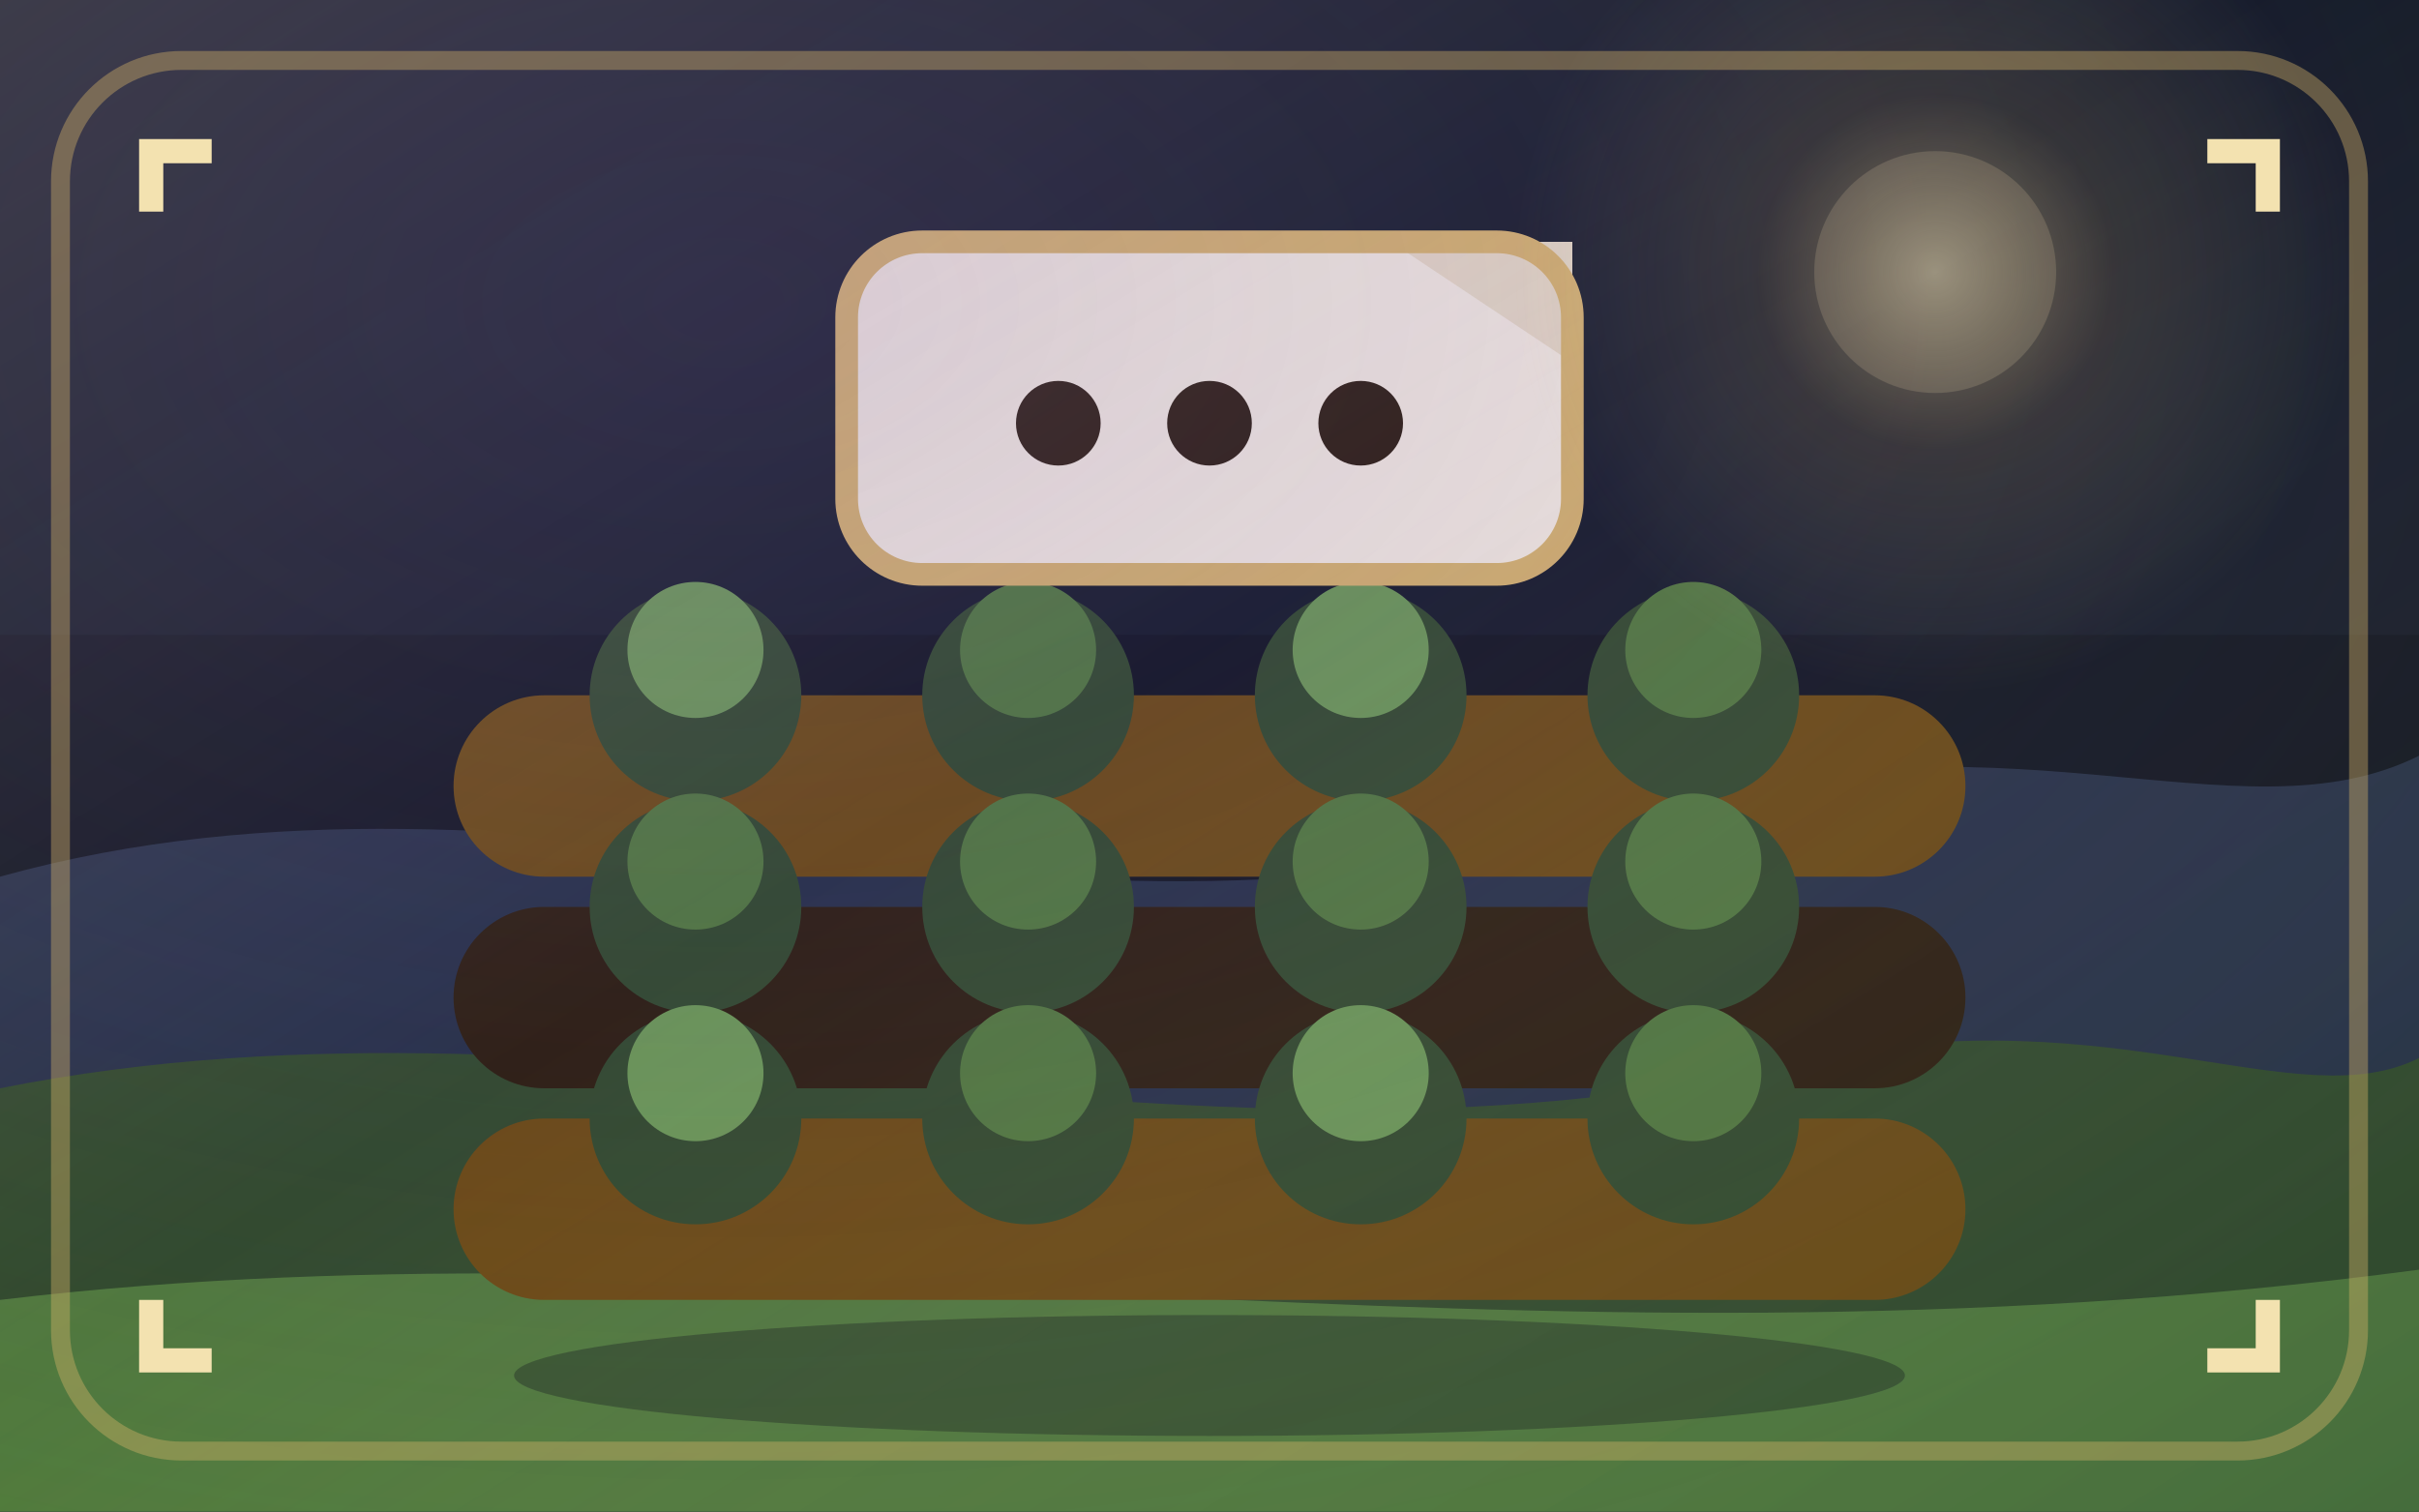
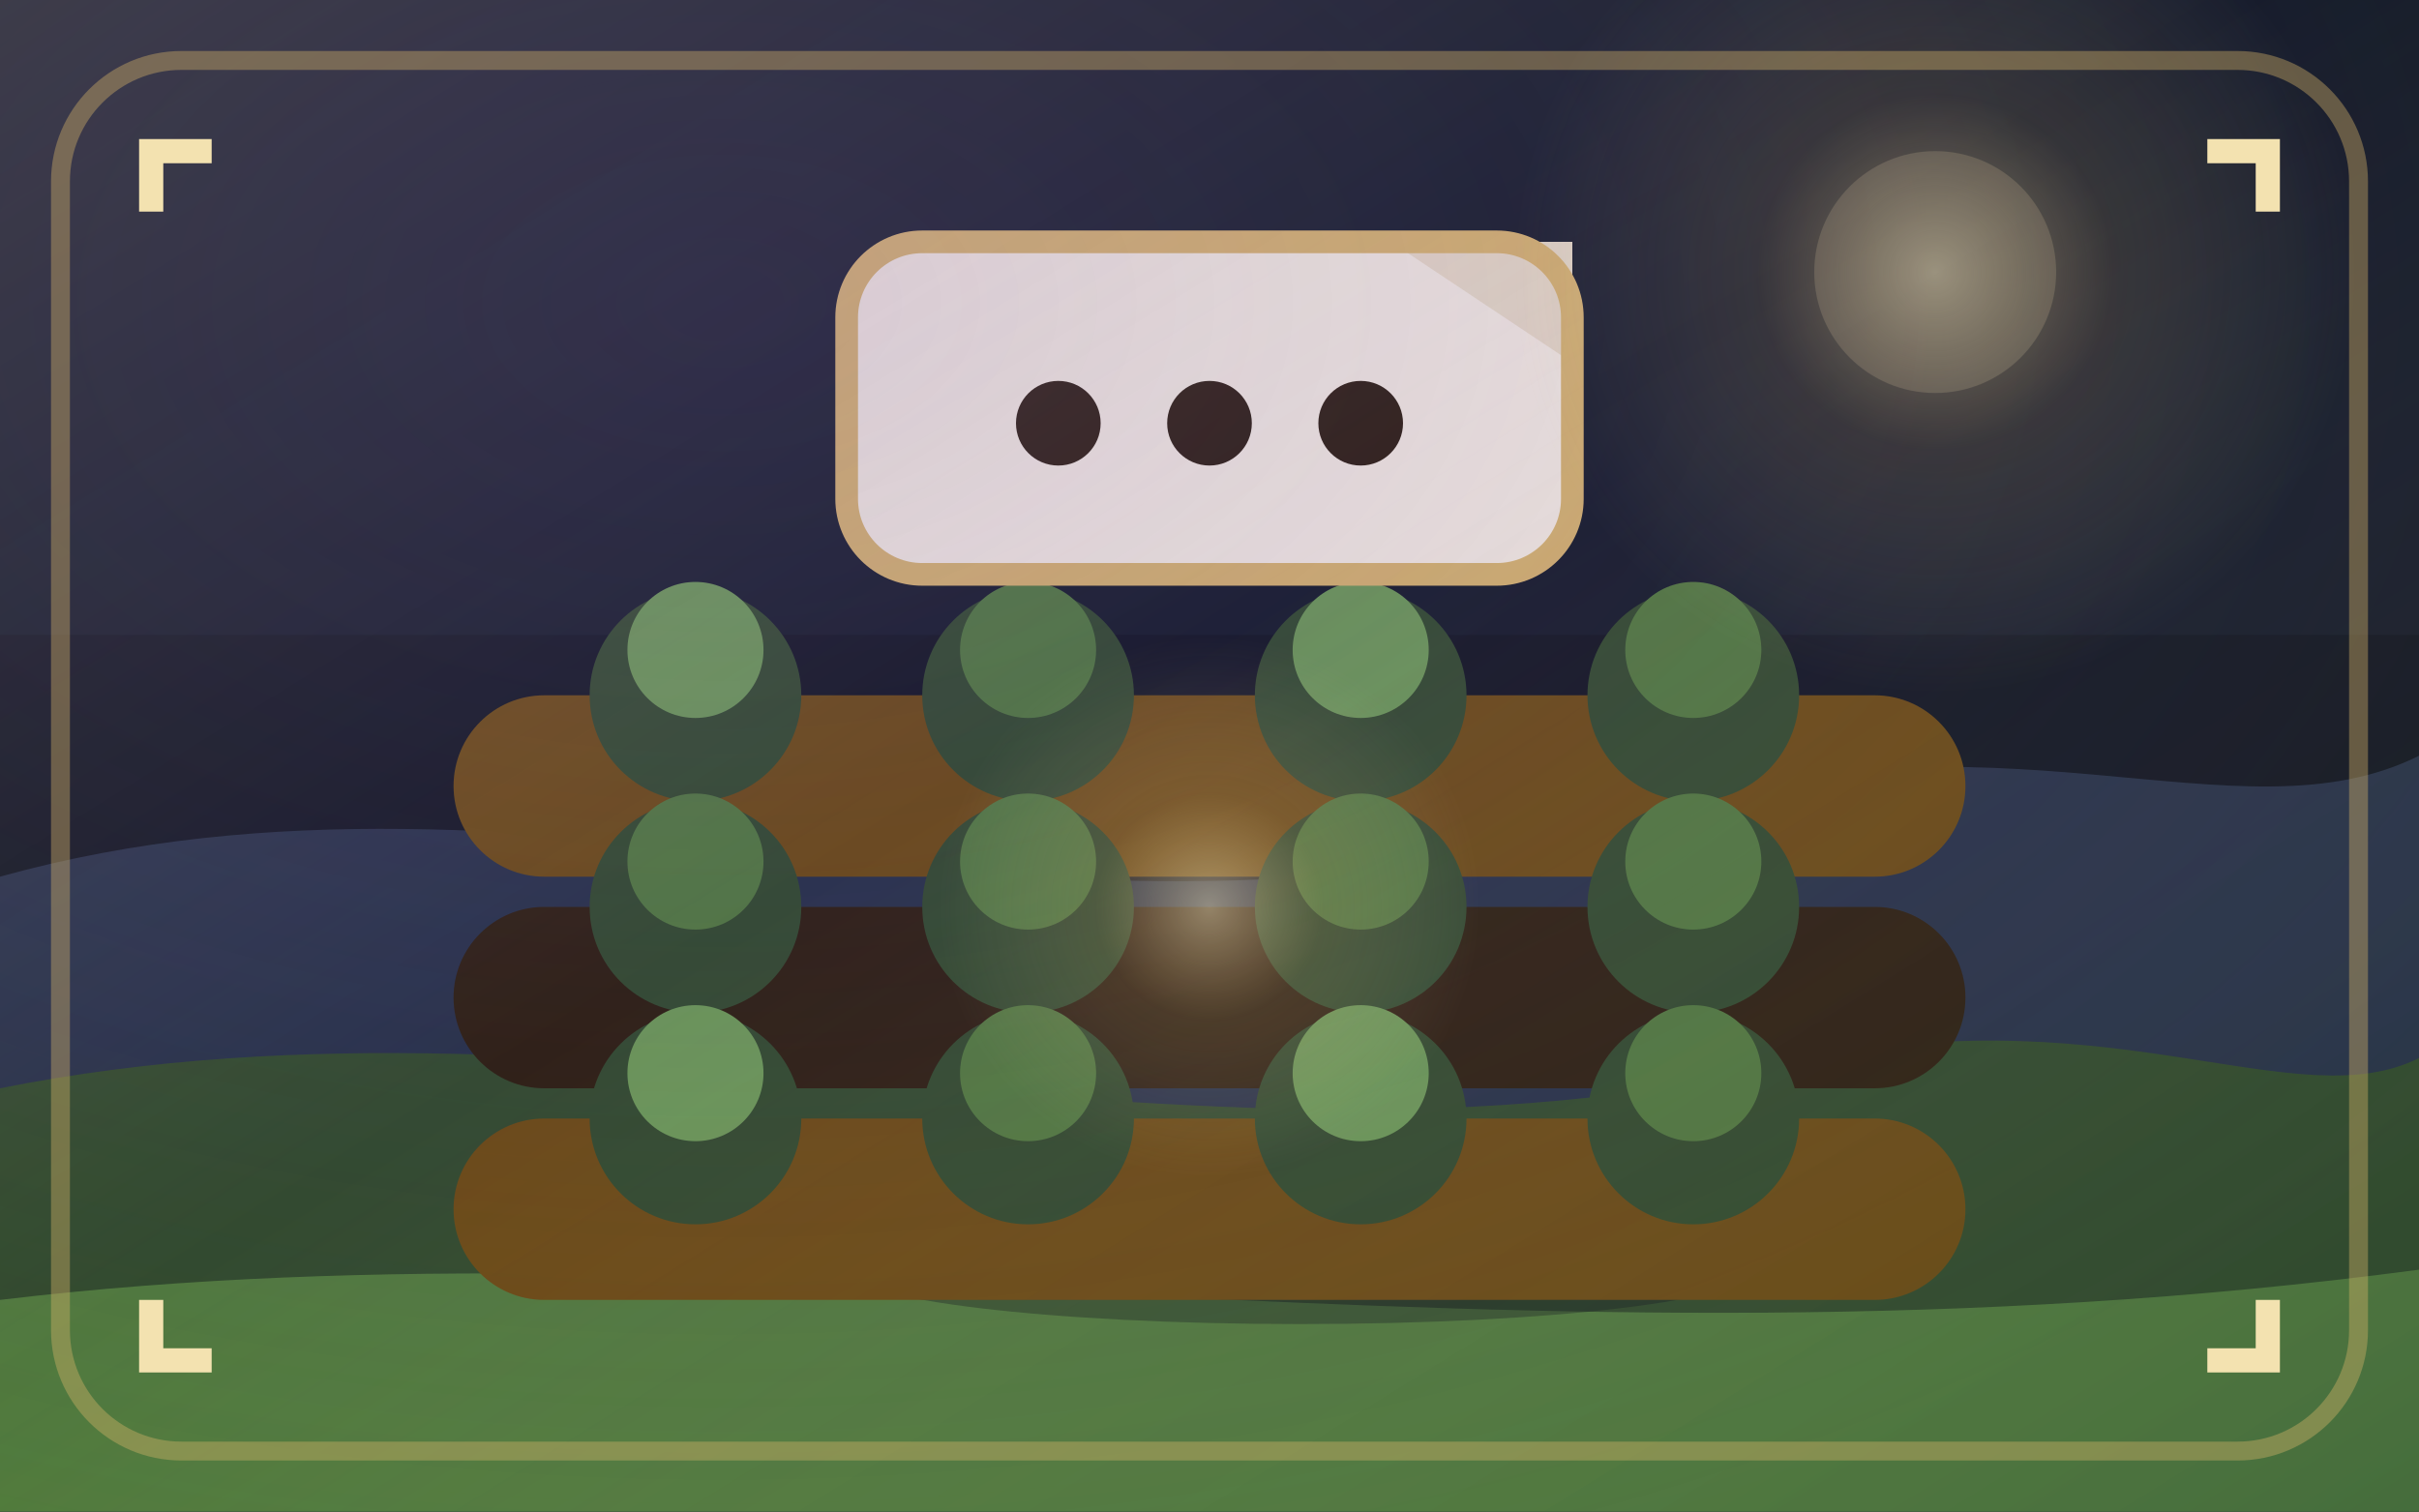
<svg xmlns="http://www.w3.org/2000/svg" viewBox="0 0 160 100">
  <defs id="lq-grade-defs">
    <linearGradient id="lq-key" x1="0" y1="0" x2="1" y2="1">
      <stop offset="0" stop-color="#f3e2b0" stop-opacity="0.16" />
      <stop offset="0.46" stop-color="#f3e2b0" stop-opacity="0" />
      <stop offset="1" stop-color="#163044" stop-opacity="0.18" />
    </linearGradient>
    <radialGradient id="lq-tint" cx="0.3" cy="0.2" r="0.9">
      <stop offset="0" stop-color="#6a4ab0" stop-opacity="0.22" />
      <stop offset="1" stop-color="#6a4ab0" stop-opacity="0" />
    </radialGradient>
    <radialGradient id="lq-gold" cx="0.5" cy="0.5" r="0.5">
      <stop offset="0" stop-color="#f3e2b0" stop-opacity="0.5" />
      <stop offset="0.42" stop-color="#d7b56a" stop-opacity="0.14" />
      <stop offset="1" stop-color="#f3e2b0" stop-opacity="0" />
    </radialGradient>
  </defs>
  <rect width="160" height="100" fill="#0e141c" />
  <rect width="160" height="42" fill="#121a24" />
  <circle cx="128" cy="18" r="8" fill="#f3e2b0" opacity="0.18" />
  <path d="M0 58 C36 48 70 66 108 54 C132 46 148 56 160 50 V100 H0 Z" fill="#243044" />
  <path d="M0 72 C40 64 80 80 120 70 C140 66 152 74 160 70 V100 H0 Z" fill="#2f4a28" />
  <path d="M0 86 C50 80 100 92 160 84 V100 H0 Z" fill="#4f7a3a" />
-   <ellipse id="lq-shadow" cx="80" cy="91" rx="46" ry="4" fill="#0a0f15" opacity="0.34" />
+   <ellipse id="lq-shadow" cx="86" cy="84" rx="30" ry="3.6" fill="#0a0f15" opacity="0.34" />
  <rect x="30" y="46" width="100" height="12" rx="6" fill="#6b4a0e" />
  <rect x="30" y="60" width="100" height="12" rx="6" fill="#2a1d0a" />
  <rect x="30" y="74" width="100" height="12" rx="6" fill="#6b4a0e" />
  <g fill="#2f4a28">
    <circle cx="46" cy="46" r="7" />
    <circle cx="68" cy="46" r="7" />
    <circle cx="90" cy="46" r="7" />
    <circle cx="112" cy="46" r="7" />
    <circle cx="46" cy="60" r="7" />
    <circle cx="68" cy="60" r="7" />
    <circle cx="90" cy="60" r="7" />
    <circle cx="112" cy="60" r="7" />
    <circle cx="46" cy="74" r="7" />
    <circle cx="68" cy="74" r="7" />
    <circle cx="90" cy="74" r="7" />
    <circle cx="112" cy="74" r="7" />
  </g>
  <g fill="#6a9a52">
    <circle cx="46" cy="43" r="4.5" />
    <circle cx="90" cy="43" r="4.5" />
    <circle cx="46" cy="71" r="4.5" />
    <circle cx="90" cy="71" r="4.5" />
  </g>
  <g fill="#4f7a3a">
    <circle cx="68" cy="43" r="4.5" />
    <circle cx="112" cy="43" r="4.5" />
    <circle cx="68" cy="57" r="4.5" />
    <circle cx="112" cy="57" r="4.5" />
    <circle cx="46" cy="57" r="4.5" />
    <circle cx="90" cy="57" r="4.5" />
    <circle cx="68" cy="71" r="4.5" />
    <circle cx="112" cy="71" r="4.5" />
  </g>
  <rect x="56" y="16" width="48" height="22" rx="5" fill="#f6efe0" />
  <path d="M92 16 H104 L104 24 Z" fill="#e8dcc4" />
  <rect x="56" y="16" width="48" height="22" rx="5" fill="none" stroke="#d7b56a" stroke-width="1.5" />
  <circle cx="70" cy="28" r="2.8" fill="#2a1d0a" />
  <circle cx="80" cy="28" r="2.8" fill="#2a1d0a" />
  <circle cx="90" cy="28" r="2.8" fill="#2a1d0a" />
  <g id="lq-grade" pointer-events="none">
    <rect width="160" height="100" fill="url(#lq-key)" />
    <rect width="160" height="100" fill="url(#lq-tint)" />
    <circle cx="128" cy="18" r="28" fill="url(#lq-gold)" />
+     <circle id="lq-lamp" cx="80" cy="60" r="18" fill="url(#lq-gold)" />
  </g>
  <rect x="4" y="4" width="152" height="92" rx="8" fill="none" stroke="#d7b56a" stroke-opacity="0.4" stroke-width="1.25" />
  <g fill="none" stroke="#f3e2b0" stroke-width="1.6" stroke-linecap="butt">
    <path d="M10 14 V10 H14" />
    <path d="M146 10 H150 V14" />
    <path d="M10 86 V90 H14" />
    <path d="M150 86 V90 H146" />
  </g>
</svg>
